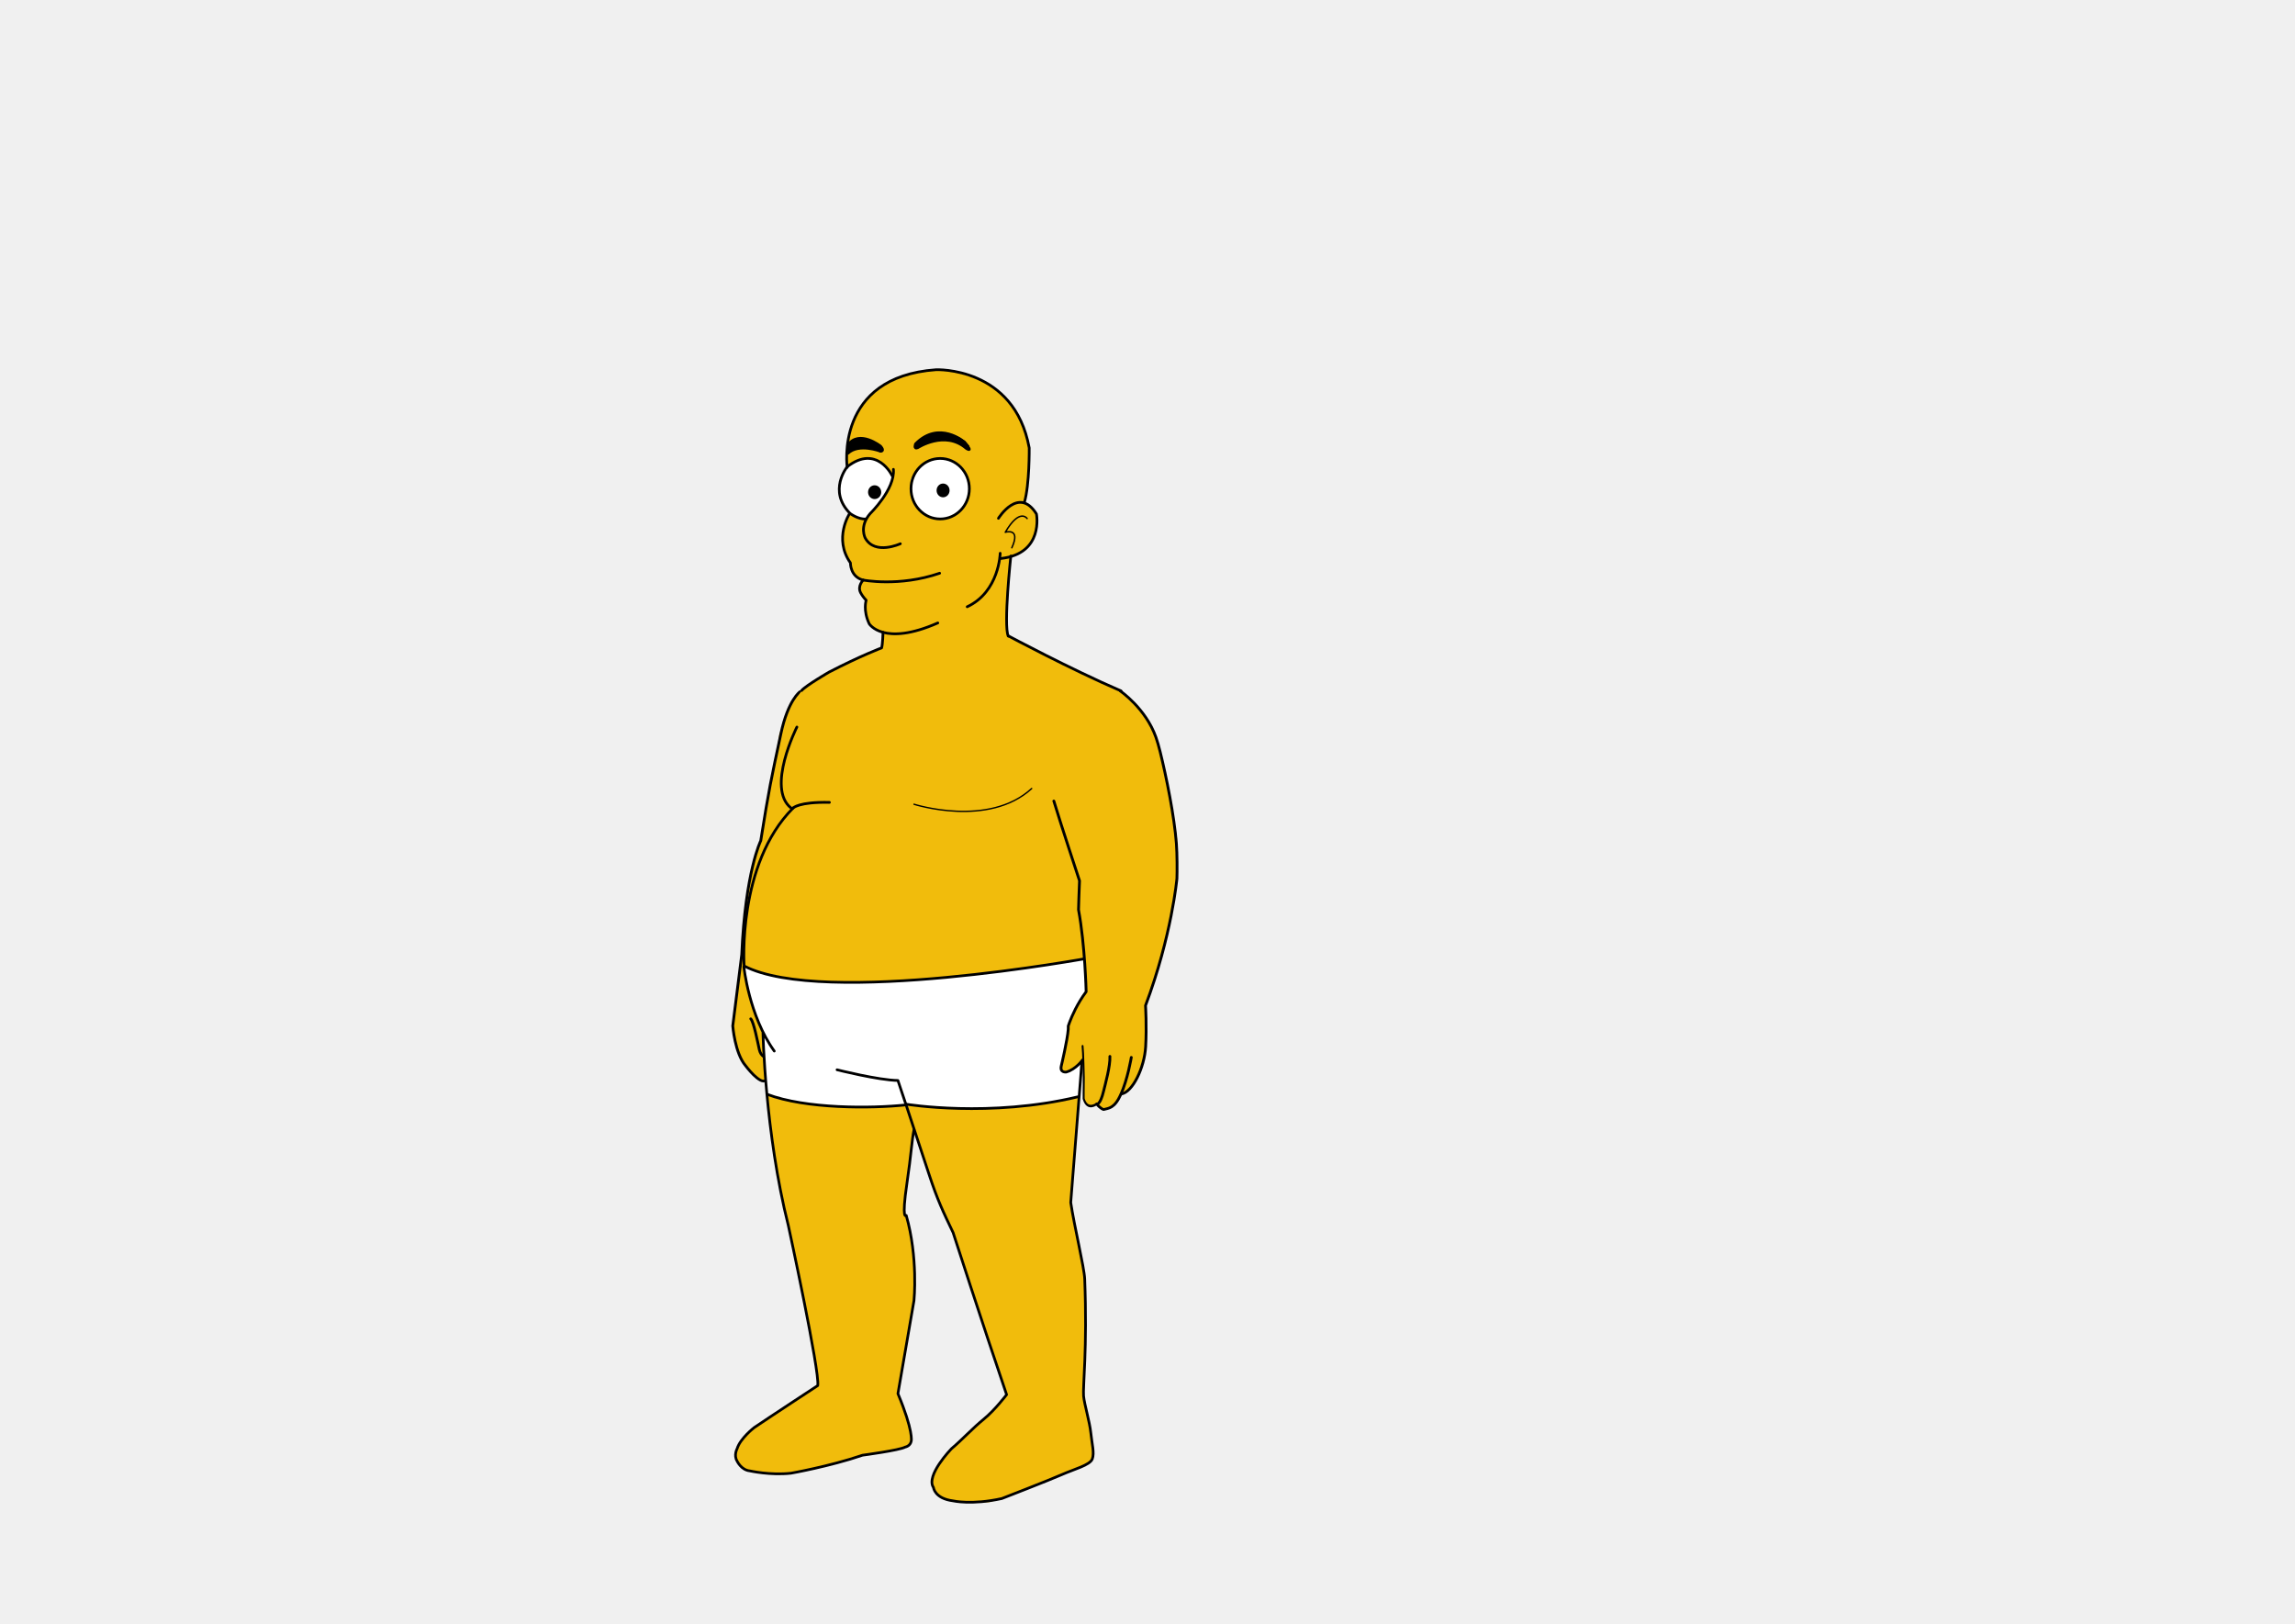
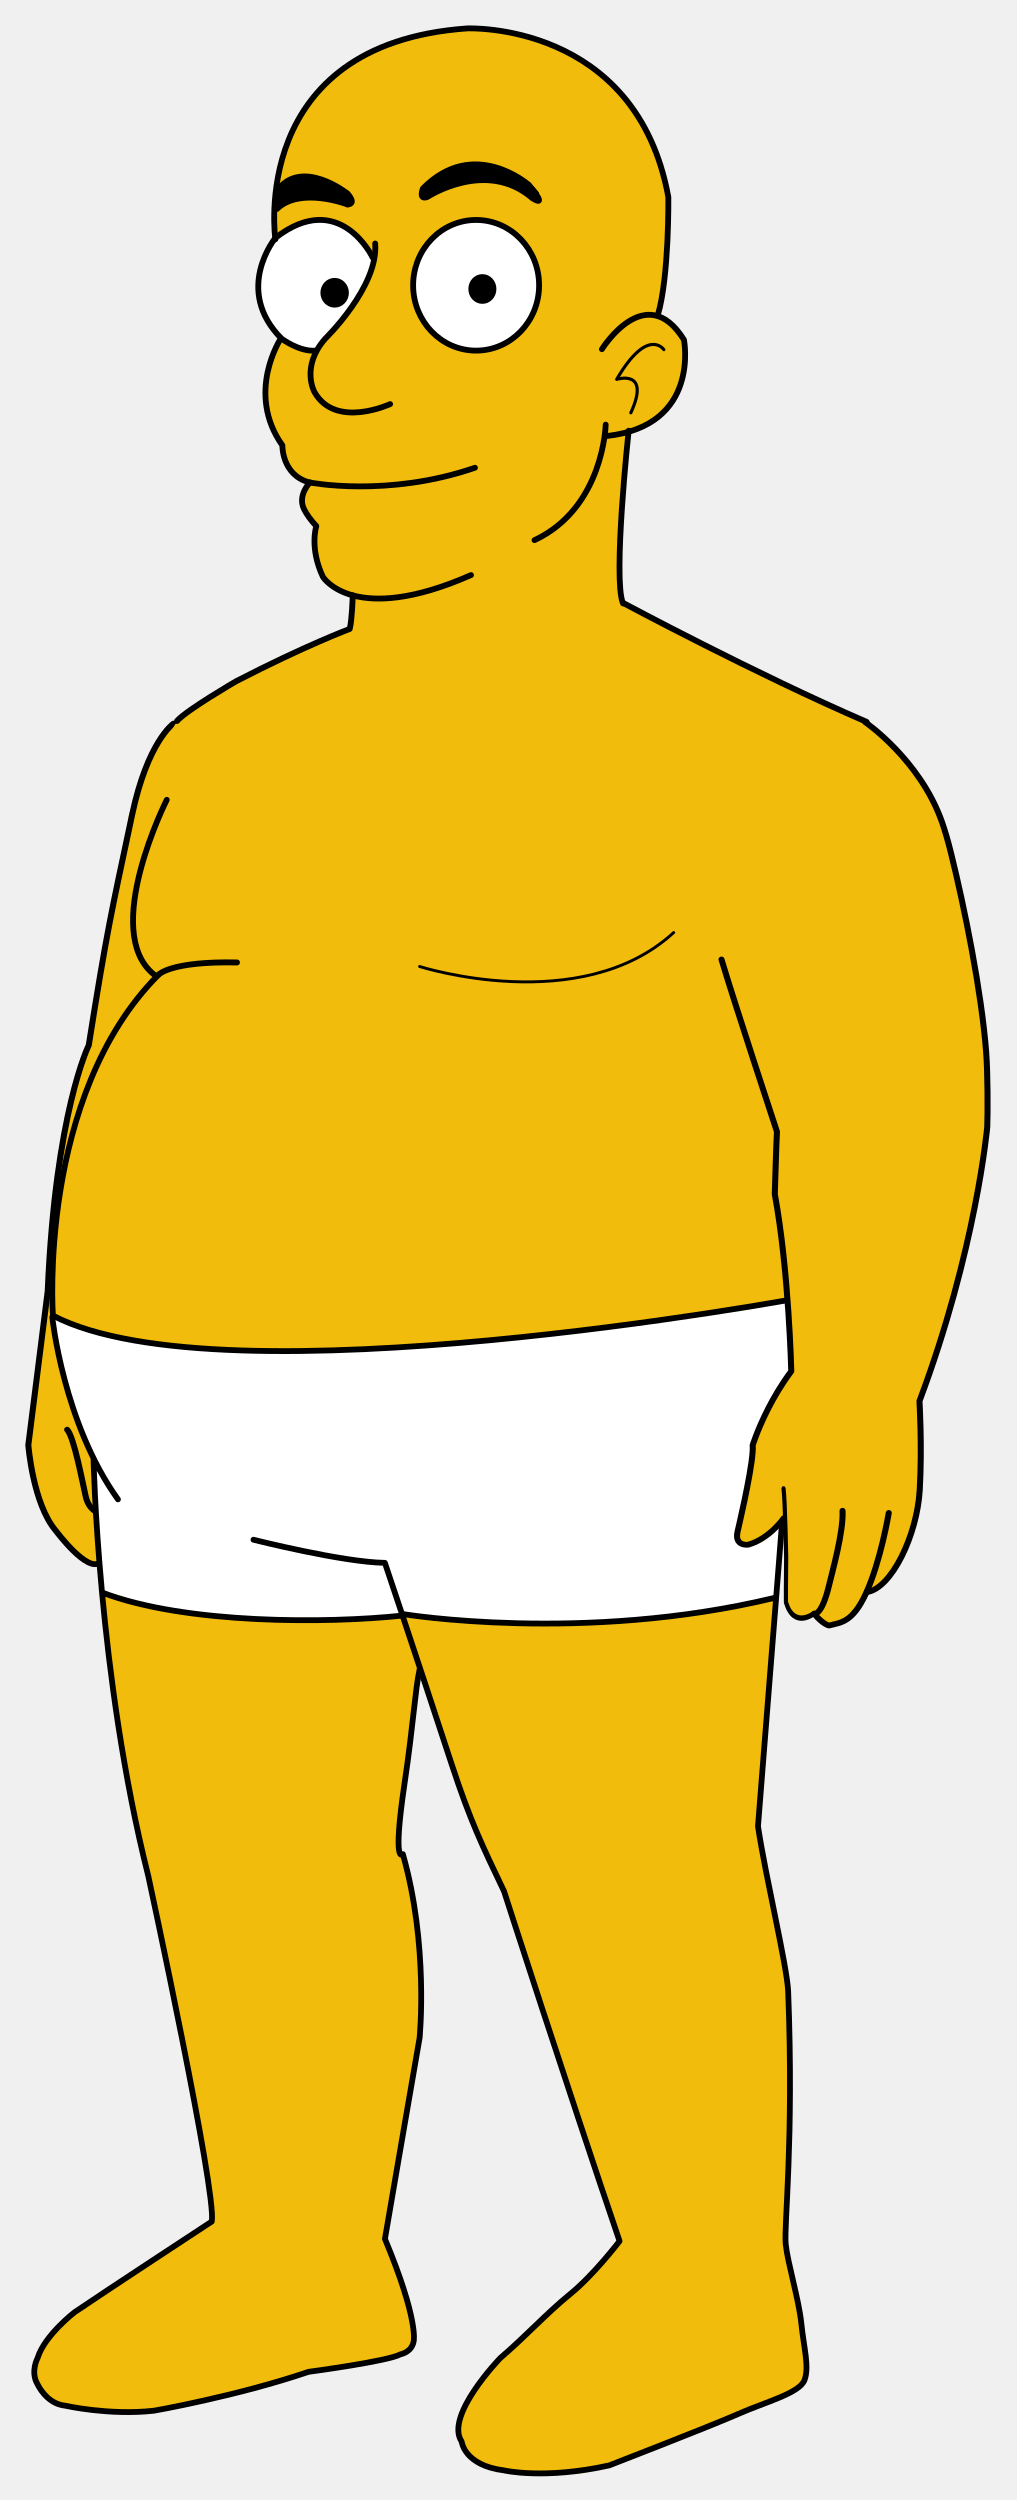
- <svg xmlns="http://www.w3.org/2000/svg" width="100%" height="100%" viewBox="0 0 3508 2481" version="1.1" xml:space="preserve" style="fill-rule:evenodd;clip-rule:evenodd;stroke-linecap:round;stroke-linejoin:round;stroke-miterlimit:1.5;">
+ <svg xmlns="http://www.w3.org/2000/svg" viewBox="1100 545 720 1770" version="1.1" xml:space="preserve" style="fill-rule:evenodd;clip-rule:evenodd;stroke-linecap:round;stroke-linejoin:round;stroke-miterlimit:1.5;">
  <g>
    <g id="r-hand" transform="matrix(1.037752,-0.000375,0.000391,0.994909,1007.048,62.4224)">
      <g id="r-hand1" transform="matrix(1,-0,0,1,36.04727,-9.385376)">
        <g transform="matrix(0.963621,0.000363,-0.000379,1.005117,-875.5245,-69.80531)">
          <path d="M1086.951,1073.354L1073.859,1087.519L1067.068,1109.299L1055.457,1137.686L1048.455,1185.11L1043.847,1207.819L1026.413,1300.997L1018.398,1326.044L1010.383,1359.441L1003.035,1414.212L999.028,1466.311L993.35,1515.07L987.673,1562.828L984.206,1582.198L988.362,1607.802L994.352,1627.618L999.102,1637.878L1009.492,1650.94L1022.851,1662.814L1030.272,1668.595L1035.579,1668.496L1043.847,1662.221L1048.084,1662.517L1055.457,1668.496L1060.849,1668.496L1067.068,1663.408L1067.068,1650.643L1071.833,1649.159L1074.208,1645.923L1073.02,1633.722L1067.068,1623.251L1064.871,1612.66L1063.521,1601.661L1067.068,1578.224L1067.068,1541.635L1081.184,1510.094L1106.39,1447.308L1115.382,1414.179L1123.13,1381.049L1122.863,1365.018L1137.558,1315.057L1145.711,1281.091C1145.711,1281.091 1153.741,1208.352 1149.288,1194.994C1144.835,1181.635 1129.25,1079.982 1095.853,1073.811L1086.951,1073.354Z" style="fill:rgb(241,188,12);" />
        </g>
        <path d="M171.478,1009.436C171.478,1009.436 153.924,1022.044 143.292,1074.093C128.536,1146.329 126.207,1156.039 113.617,1238.313C113.617,1238.313 90.846,1285.751 85.569,1413.24C85.569,1413.24 74.949,1500.329 72.277,1522.771C72.277,1522.771 75.35,1564.673 91.046,1583.821C91.046,1583.821 112.897,1614.546 121.294,1606.149C121.294,1606.149 133.508,1603.859 129.691,1590.118C129.691,1590.118 129.309,1581.721 120.913,1571.416C120.913,1571.416 113.661,1569.889 111.371,1559.202C109.081,1548.515 103.355,1516.836 98.775,1511.874" style="fill:none;stroke:black;stroke-width:4.12px;" />
        <path d="M129.719,1599.244C129.719,1599.244 138.915,1608.839 143.368,1607.602C147.821,1606.366 156.373,1604.409 149.545,1587.191C149.545,1587.191 136.51,1567.181 137.267,1562.134" style="fill:none;stroke:black;stroke-width:4.12px;" />
        <path d="M151.383,1589.445C151.383,1589.445 162.367,1593.007 157.32,1572.227C157.32,1572.227 147.524,1552.041 149.305,1537.495C151.086,1522.948 154.125,1508.699 153.645,1498.309C153.645,1498.309 151.977,1479.31 147.821,1473.966" style="fill:none;stroke:black;stroke-width:4.12px;" />
        <path d="M129.719,1453.186C129.719,1453.186 153.262,1464.976 137.267,1526.214C137.267,1526.214 140.354,1555.131 136.812,1562.773C136.812,1562.773 131.6,1576.426 120.913,1571.416" style="fill:none;stroke:black;stroke-width:4.12px;" />
        <path d="M152.141,1480.106C152.141,1480.106 209.82,1352.989 206.271,1302.861C206.271,1302.861 219.801,1255.674 228.022,1218.257" style="fill:none;stroke:black;stroke-width:4.12px;" />
      </g>
    </g>
    <g id="body">
      <g>
        <path d="M1347.56,990.309L1312.824,1005.084L1278.868,1021.478L1258.978,1031.572L1240.87,1044.04L1224.437,1057.304C1224.437,1057.304 1210.59,1074.683 1207.918,1133.692L1204.059,1145.796L1195.747,1179.935L1194.856,1199.825L1196.34,1214.965L1201.684,1226.839L1209.996,1236.339L1205.543,1240.157L1191.888,1259.494L1176.154,1286.805L1158.342,1326.881L1149.14,1360.427L1142.312,1399.315L1137.011,1434.345L1137.011,1475.905L1143.202,1507.076L1151.811,1538.84L1163.092,1570.901L1166.061,1580.4L1166.951,1597.025L1173.482,1673.021L1181.201,1744.564L1191.591,1810.764L1204.653,1870.433L1215.636,1921.79L1225.328,1972.553L1238.198,2033.41L1248.885,2094.563L1250.963,2116.531L1245.916,2121.578L1213.558,2141.467L1184.466,2161.06L1163.389,2176.2L1148.546,2185.996L1137.011,2198.761L1128.359,2212.417L1124.253,2223.994L1128.953,2237.056L1137.011,2245.072L1144.687,2247.743L1168.139,2252.765L1193.075,2252.765L1215.636,2249.821L1245.322,2244.478L1318.647,2224.291L1355.458,2218.651L1381.285,2213.308L1390.191,2209.151L1393.456,2202.621L1392.862,2193.418L1383.66,2158.091L1372.973,2129.593L1385.441,2061.612L1398.222,1985.912L1398.222,1952.664L1394.94,1905.166L1389.894,1874.293L1386.034,1858.262L1382.175,1855.293L1384.253,1825.607L1390.191,1781.375L1398.222,1726.456L1407.705,1756.142L1430.86,1825.904L1448.375,1865.141L1458.172,1885.87L1469.452,1922.384L1492.014,1989.178L1511.013,2046.769L1538.621,2130.483L1525.262,2148.889L1506.263,2166.997L1488.155,2184.809L1466.484,2204.402L1452.531,2217.464L1438.579,2234.088L1429.673,2249.228L1425.517,2262.586L1427.595,2273.867L1436.204,2286.929L1447.188,2291.976L1467.968,2296.183L1511.903,2296.183L1535.059,2289.007L1581.369,2269.711L1611.649,2259.321L1636.288,2248.337L1658.85,2240.025L1666.568,2234.681L1670.997,2226.073L1670.997,2209.745L1661.224,2154.826L1657.068,2133.155L1659.443,2061.315L1659.146,1973.741L1657.959,1946.133L1645.788,1883.495L1637.772,1837.779L1640.147,1800.374L1646.381,1725.268L1652.615,1637.695L1661.224,1533.793L1668.349,1449.188L1680.52,1359.833L1692.988,1264.203L1698.035,1224.167C1698.035,1224.167 1779.462,1112.144 1713.59,1055.433L1644.473,1024.041L1583.023,993.125L1541.849,972.234L1538.176,950.448L1539.178,922.729L1541.849,893.674L1541.849,870.596L1545.419,851.093L1555.037,846.551L1568.396,837.734L1575.343,828.917L1582.022,817.161L1584.159,802.734L1584.159,784.566L1574.541,774.413L1565.457,767.2L1571.068,737.811L1573.205,698.002L1572.671,681.437L1561.984,646.17L1553.434,629.872L1527.518,599.414L1502.938,581.781L1449.503,565.083L1429.465,565.083L1404.004,568.155L1373.091,578.04L1351.985,588.727L1331.679,604.49L1312.977,626.666L1303.893,646.437L1296.145,674.223L1295.076,697.734L1295.343,714.032L1290,721.513L1284.657,735.139L1282.786,747.963L1287.546,768.803L1297.748,783.23L1291.336,801.131L1287.546,821.703L1290.534,840.94L1299.618,859.108L1302.29,871.665L1308.702,881.016L1316.183,885.825L1318.588,889.366L1314.58,892.772L1313.779,899.718L1319.389,912.276L1323.931,917.352L1323.13,927.505L1324.466,944.069L1329.809,954.756L1340.496,963.039L1349.764,966.527L1347.56,990.309Z" style="fill:rgb(241,188,12);" />
        <path d="M1436.275,700.436L1422.118,702.677L1410.897,708.288L1405.82,713.364L1392.495,732.066L1392.495,752.372L1398.222,773.478L1417.309,788.44L1429.332,793.242L1446.698,793.242L1465.133,784.768L1476.889,767.066L1481.684,751.57L1481.684,733.402L1472.881,717.906L1464.064,708.288L1449.103,700.726L1436.275,700.436Z" style="fill:white;" />
        <path d="M1362.092,728.326L1357.462,718.173L1348.378,708.822L1337.691,700.726L1325.935,700.436L1317.385,700.726L1308.301,705.616L1296.546,712.83L1287.908,723.25L1284.523,733.669L1282.92,746.984L1285.324,760.654L1294.408,778.288L1302.958,787.104L1315.515,793.242L1324.332,793.242L1329.408,784.768L1341.164,772.944L1350.248,759.852L1359.065,744.624L1362.092,734.204L1364.943,730.463L1362.092,728.326Z" style="fill:white;" />
        <path d="M1345.706,680.234L1348.645,686.647L1346.775,689.051L1340.897,687.982L1329.675,685.578L1319.79,684.776L1309.905,684.776L1301.355,689.318L1295.744,693.593L1296.279,678.899L1299.218,675.425L1309.37,669.547L1318.187,669.28L1328.34,671.685L1339.027,676.227L1345.706,680.234Z" />
        <path d="M1409.828,669.28L1402.881,674.301L1398.56,679.166L1398.56,684.509L1402.614,683.708L1411.431,678.899L1427.461,674.301L1440.122,671.15L1448.568,671.952L1456.851,674.301L1466.736,677.563L1475.82,683.975L1479.56,687.22L1481.684,681.437L1475.553,674.301L1468.072,669.28L1457.385,664.471L1443.225,661.383L1432.805,661.383L1422.118,663.937L1412.767,669.28L1409.828,669.28Z" />
        <path d="M1665.361,1464.64L1629.102,1469.602L1568.654,1478.977L1491.173,1489.998L1440.122,1495.341L1381.965,1498.681L1322.195,1500.685L1262.739,1501.353L1228.34,1498.013L1196.279,1494.006L1172.233,1489.33L1137.011,1476.639L1139.69,1492.02L1142.955,1509.535L1150.674,1538.627L1165.22,1575.438L1166.704,1594.734L1170.267,1643.419L1173.235,1671.621L1195.203,1679.636L1238.841,1687.652L1295.744,1691.808L1354.617,1690.323L1385.194,1689.136L1389.053,1687.948L1398.56,1690.026L1466.83,1694.479L1510.469,1693.886L1564.201,1690.323L1609.324,1683.792L1637.228,1678.449L1649.103,1676.074L1654.743,1617.889L1658.602,1564.158L1662.462,1516.957L1665.727,1475.99L1665.361,1464.64Z" style="fill:white;" />
      </g>
      <g id="body1" transform="matrix(1,0,0,1,-30.2798,9.796405)">
        <g transform="matrix(0.239901,0,0,0.239901,1031.908,61.2587)">
          <g transform="matrix(4.166667,0,0,4.166667,0,0)">
            <path d="M293.449,643.637C293.449,643.637 273.408,505.281 429.285,494.264C429.285,494.264 548.998,489.019 571.804,613.78C571.804,613.78 572.433,669.81 564.418,697.062" style="fill:none;stroke:black;stroke-width:4.12px;" />
          </g>
          <g transform="matrix(4.166667,0,0,4.166667,0,0)">
            <path d="M524.743,721.475C524.743,721.475 555.802,671.38 582.853,714.796C582.853,714.796 594.876,775.578 528.416,782.925" style="fill:none;stroke:black;stroke-width:4.12px;" />
          </g>
          <g transform="matrix(4.147802,0,0,4.155065,15.20064,22.5684)">
            <path d="M381.069,1617.568C328.958,1623.096 227.542,1623.945 167.778,1601.13M161.73,1505.74C161.73,1505.74 164.776,1660.188 200.685,1802.441C200.685,1802.441 249.57,2027.872 245.871,2047.91C245.871,2047.91 167.808,2099.007 148.215,2112.366C148.215,2112.366 126.841,2128.842 121.943,2144.872C121.943,2144.872 116.6,2154.669 121.943,2163.574C121.943,2163.574 128.177,2177.379 141.536,2178.714C141.536,2178.714 173.152,2185.839 204.767,2182.277C204.767,2182.277 263.546,2172.035 314.754,2154.669C314.754,2154.669 371.752,2147.099 380.212,2142.201C380.212,2142.201 388.227,2140.865 389.563,2132.849C389.563,2132.849 393.126,2117.832 369.08,2060.267C369.08,2060.267 386.184,1960.661 393.754,1917.468C393.754,1917.468 400.354,1851.508 381.831,1786.976C381.831,1786.976 374.204,1796.302 383.014,1736.951C389.497,1693.282 390.343,1671.807 393.754,1655.687M132.39,1405.54C132.39,1405.54 140.148,1480.672 179.119,1534.984" style="fill:none;stroke:black;stroke-width:4.12px;" />
          </g>
          <g transform="matrix(4.147802,0,0,4.155065,15.20064,22.5684)">
            <path d="M275.551,1563.663C275.551,1563.663 338.945,1579.634 369.047,1580.079C369.047,1580.079 387.411,1634.387 416.444,1722.772C429.98,1763.976 438.551,1781.374 453.828,1813.362C453.828,1813.362 497.56,1948.899 536.015,2061.826C536.015,2061.826 517.98,2085.537 500.881,2099.43C483.782,2113.323 469.355,2129.354 451.187,2144.85C451.187,2144.85 411.301,2185.95 423.674,2204.207C423.674,2204.207 425.36,2221.128 453.858,2224.691C453.858,2224.691 482.357,2231.37 528.667,2221.128C528.667,2221.128 601.25,2193.075 620.397,2184.615C639.545,2176.154 664.036,2169.92 667.598,2160.569C671.16,2151.218 667.153,2137.859 665.372,2120.493C663.591,2103.126 655.575,2077.299 654.239,2063.941C652.904,2050.582 660.138,1990.571 655.986,1884.487C655.291,1866.738 639.859,1802.959 634.516,1767.158C634.516,1767.158 663.821,1400.942 663.821,1392.036C663.821,1392.036 254.063,1467.716 132.844,1404.468C132.844,1404.468 121.853,1248.544 208.041,1162.31" style="fill:none;stroke:black;stroke-width:4.12px;" />
          </g>
          <g transform="matrix(4.168388,0,0,4.168388,-4175.176,-296.1852)">
            <path d="M1212.289,1235.065C1212.289,1235.065 1220.7,1225.426 1267.79,1226.428" style="fill:none;stroke:black;stroke-width:4.17px;" />
          </g>
          <g transform="matrix(4.168388,0,0,4.168388,-4301.394,-255.35)">
            <path d="M1427.365,1219.479C1427.365,1219.479 1541.359,1255.993 1607.262,1195.434" style="fill:none;stroke:black;stroke-width:2.08px;" />
          </g>
          <g transform="matrix(4.168388,0,0,4.168388,-4301.394,-255.35)">
            <path d="M1248.358,1101.477C1248.358,1101.477 1201.157,1194.988 1239.452,1225.268" style="fill:none;stroke:black;stroke-width:4.12px;" />
          </g>
          <g transform="matrix(4.147802,0,0,4.155065,15.20064,22.5684)">
            <path d="M382.136,1616.503C382.136,1616.503 510.308,1637.559 645.793,1605.056" style="fill:none;stroke:black;stroke-width:4.12px;" />
          </g>
          <g transform="matrix(4.166667,0,0,4.166667,0,0)">
            <path d="M527.414,774.91C527.414,774.91 526.079,833.744 476.985,856.732" style="fill:none;stroke:black;stroke-width:4.12px;" />
          </g>
          <g transform="matrix(4.166667,0,0,4.166667,0,0)">
            <path d="M317.984,815.821C317.984,815.821 308.714,825.062 313.922,835.091C315.722,838.559 318.433,842.487 322.466,846.778C322.466,846.778 317.404,862.092 327.138,882.751C327.138,882.751 348.779,918.15 432.024,881.462" style="fill:none;stroke:black;stroke-width:4.12px;" />
          </g>
          <g transform="matrix(4.168388,0,0,4.168388,-4175.176,-296.1852)">
            <path d="M1349.764,966.527C1349.764,966.527 1349.23,984.632 1347.56,990.309C1347.56,990.309 1316.167,1001.998 1267.074,1027.38C1267.074,1027.38 1232.007,1047.752 1225.328,1055.433" style="fill:none;stroke:black;stroke-width:4.17px;" />
          </g>
          <g transform="matrix(4.166667,0,0,4.166667,51.22963,-15.59163)">
            <path d="M531.39,782.925C531.39,782.925 520.003,888.499 527.414,905.293" style="fill:none;stroke:black;stroke-width:4.12px;" />
          </g>
          <g transform="matrix(4.166667,0,0,4.166667,0,0)">
            <path d="M297.231,714.008C297.231,714.008 272.083,752.417 298.418,789.607C298.418,789.607 297.894,810.501 317.434,815.821C317.434,815.821 372.708,826.818 434.826,805.444" style="fill:none;stroke:black;stroke-width:4.12px;" />
          </g>
          <g transform="matrix(4.166667,0,0,4.166667,0,0)">
            <path d="M374.729,760.359C374.729,760.359 336.019,778.352 321.133,751.795C321.133,751.795 311.21,734.077 328.767,714.008C328.767,714.008 366.683,677.146 364.137,646.612" style="fill:none;stroke:black;stroke-width:4.12px;" />
          </g>
          <g transform="matrix(4.168388,0,0,4.168388,-4301.394,-255.35)">
            <path d="M1696.098,1454.259C1696.098,1454.259 1710.125,1353.783 1727.491,1216.559" style="fill:none;stroke:black;stroke-width:4.17px;" />
          </g>
          <g transform="matrix(4.166667,0,0,4.166667,0,0)">
            <path d="M568.604,721.779C568.604,721.779 557.249,705.08 535.207,742.819C535.207,742.819 559.587,735.137 545.226,766.53" style="fill:none;stroke:black;stroke-width:2.24px;" />
          </g>
          <g transform="matrix(4.166667,0,0,4.166667,0,0)">
            <path d="M401.211,613.592C401.211,613.592 442.772,586.28 475.427,614.482C475.427,614.482 487.895,622.794 472.755,604.983C472.755,604.983 434.163,570.844 397.946,607.654C397.946,607.654 394.591,616.248 401.211,613.592Z" style="fill:none;stroke:black;stroke-width:4.12px;" />
          </g>
          <g transform="matrix(4.166667,0,0,4.166667,0,0)">
            <path d="M344.511,618.95C344.511,618.95 311.114,606.125 294.549,622.156" style="fill:none;stroke:black;stroke-width:4.12px;" />
          </g>
          <g transform="matrix(4.166667,0,0,4.166667,0,0)">
            <path d="M344.511,618.95C344.511,618.95 351.458,619.217 344.511,611.202C344.511,611.202 311.916,585.286 294.549,609.332" style="fill:none;stroke:black;stroke-width:4.12px;" />
          </g>
          <g transform="matrix(4.166667,0,0,4.166667,0,0)">
            <ellipse cx="435.641" cy="676.208" rx="44.613" ry="46.277" style="fill:none;stroke:black;stroke-width:4.12px;" />
          </g>
          <g transform="matrix(4.166667,0,0,4.166667,0,0)">
            <path d="M362.427,656.653C362.427,656.653 339.142,607.266 293.449,642.666C293.449,642.666 263.452,679.483 297.851,714.008C297.851,714.008 310.44,723.487 322.013,722.485" style="fill:none;stroke:black;stroke-width:4.12px;" />
          </g>
          <g transform="matrix(4.166667,0,0,4.166667,0,0)">
            <ellipse cx="335.441" cy="681.499" rx="8.015" ry="8.461" style="stroke:black;stroke-width:4.12px;" />
          </g>
          <g transform="matrix(4.166667,0,0,4.166667,0,0)">
            <ellipse cx="440.082" cy="678.828" rx="7.869" ry="8.461" style="stroke:black;stroke-width:4.12px;" />
          </g>
          <g transform="matrix(4.168388,0,0,4.168388,-4175.176,-296.1852)">
            <path d="M1541.849,972.234C1541.849,972.234 1634.773,1022.047 1713.59,1056.112" style="fill:none;stroke:black;stroke-width:4.17px;" />
          </g>
        </g>
      </g>
    </g>
    <g id="l-hand" transform="matrix(1.037752,0,0,0.994909,939.1174,79.68828)">
      <g id="l-hand-">
        <g transform="matrix(0.963621,0,0,1.005117,-1042.864,-102.5065)">
          <path d="M1863.937,1085.037L1841.64,1075.665C1841.64,1075.665 1675.754,1053.038 1753.937,1246.592L1793.443,1366.481L1792.298,1411.52L1795.733,1438.237L1799.55,1479.458L1803.334,1519.534L1803.334,1538.237L1794.206,1551.142L1786.599,1565.187L1776.209,1588.046L1775.319,1599.92L1771.756,1621.888L1767.6,1643.559L1765.522,1653.355L1767.006,1658.105L1770.866,1660.998L1778.635,1660.998L1789.271,1652.168L1798.771,1642.074L1799.958,1666.12L1799.661,1689.572L1799.661,1700.853L1803.334,1710.723L1808.923,1712.594L1815.335,1711.258L1819.519,1710.189L1826.557,1715.8L1830.832,1718.189L1837.511,1715.533L1845.941,1712.059L1851.137,1704.311L1855.698,1694.499L1865.831,1690.151L1872.364,1683.472L1881.06,1668.777L1888.541,1651.143L1892.015,1636.927L1894.419,1615.876L1895.221,1582.747L1893.885,1558.167L1910.717,1510.342L1927.282,1449.427L1936.9,1402.938L1942.32,1360.992L1942.32,1303.816L1935.03,1258.397L1923.808,1201.488L1908.847,1144.046L1895.488,1120.267L1877.053,1096.756L1863.937,1085.037Z" style="fill:rgb(241,188,12);" />
        </g>
        <g transform="matrix(1,0,0,1,-28.07946,-8.056256)">
          <path d="M773.406,989.653C773.406,989.653 810.811,1016.371 825.773,1060.722C827.857,1066.902 829.932,1074.43 831.954,1082.926C841.086,1121.294 852.756,1181.537 855.893,1224.2C857.047,1239.885 857.019,1267.986 856.648,1277.753C856.648,1277.753 849.119,1365.447 810.406,1472.793C810.406,1472.793 812.309,1504.895 810.585,1536.067C808.797,1568.406 791.224,1606.292 774.52,1608.72" style="fill:none;stroke:black;stroke-width:4.12px;" />
        </g>
        <g transform="matrix(1,0,0,1,-17.112,-4.987206)">
          <path d="M778.498,1549.325C778.498,1549.325 773.062,1583.521 762.917,1606.634C753.537,1628.006 745.084,1627.309 737.723,1629.462C737.723,1629.462 733.682,1628.702 727.575,1621.069C727.575,1621.069 732.657,1623.006 737.723,1600.989C740.178,1590.32 747.705,1562.486 746.957,1547.785" style="fill:none;stroke:black;stroke-width:4.12px;" />
        </g>
        <g transform="matrix(0.692857,0,0,0.927718,211.0782,109.9715)">
          <path d="M720.762,1623.112C720.762,1623.112 701.022,1635.611 693.007,1614.619C693.007,1614.619 692.858,1598.41 693.239,1579.708C693.239,1579.708 692.178,1536.789 690.651,1527.629" style="fill:none;stroke:black;stroke-width:4.12px;" />
        </g>
        <path d="M689.709,1548.11C689.709,1548.11 680.093,1562.632 665.478,1566.934C665.478,1566.934 655.936,1568.306 658.226,1557.619C658.226,1557.619 667.345,1517.799 668.493,1501.093C668.632,1499.079 668.654,1497.401 668.531,1496.169C668.531,1496.169 669.154,1494.063 670.45,1490.471C673.801,1481.178 681.654,1461.941 694.867,1443.497C694.867,1443.497 693.302,1372.223 683.631,1317.499C683.631,1317.499 684.659,1280.605 685.104,1273.035C685.104,1273.035 656.172,1181.636 647.267,1150.465" style="fill:none;stroke:black;stroke-width:4.12px;" />
      </g>
    </g>
  </g>
</svg>
